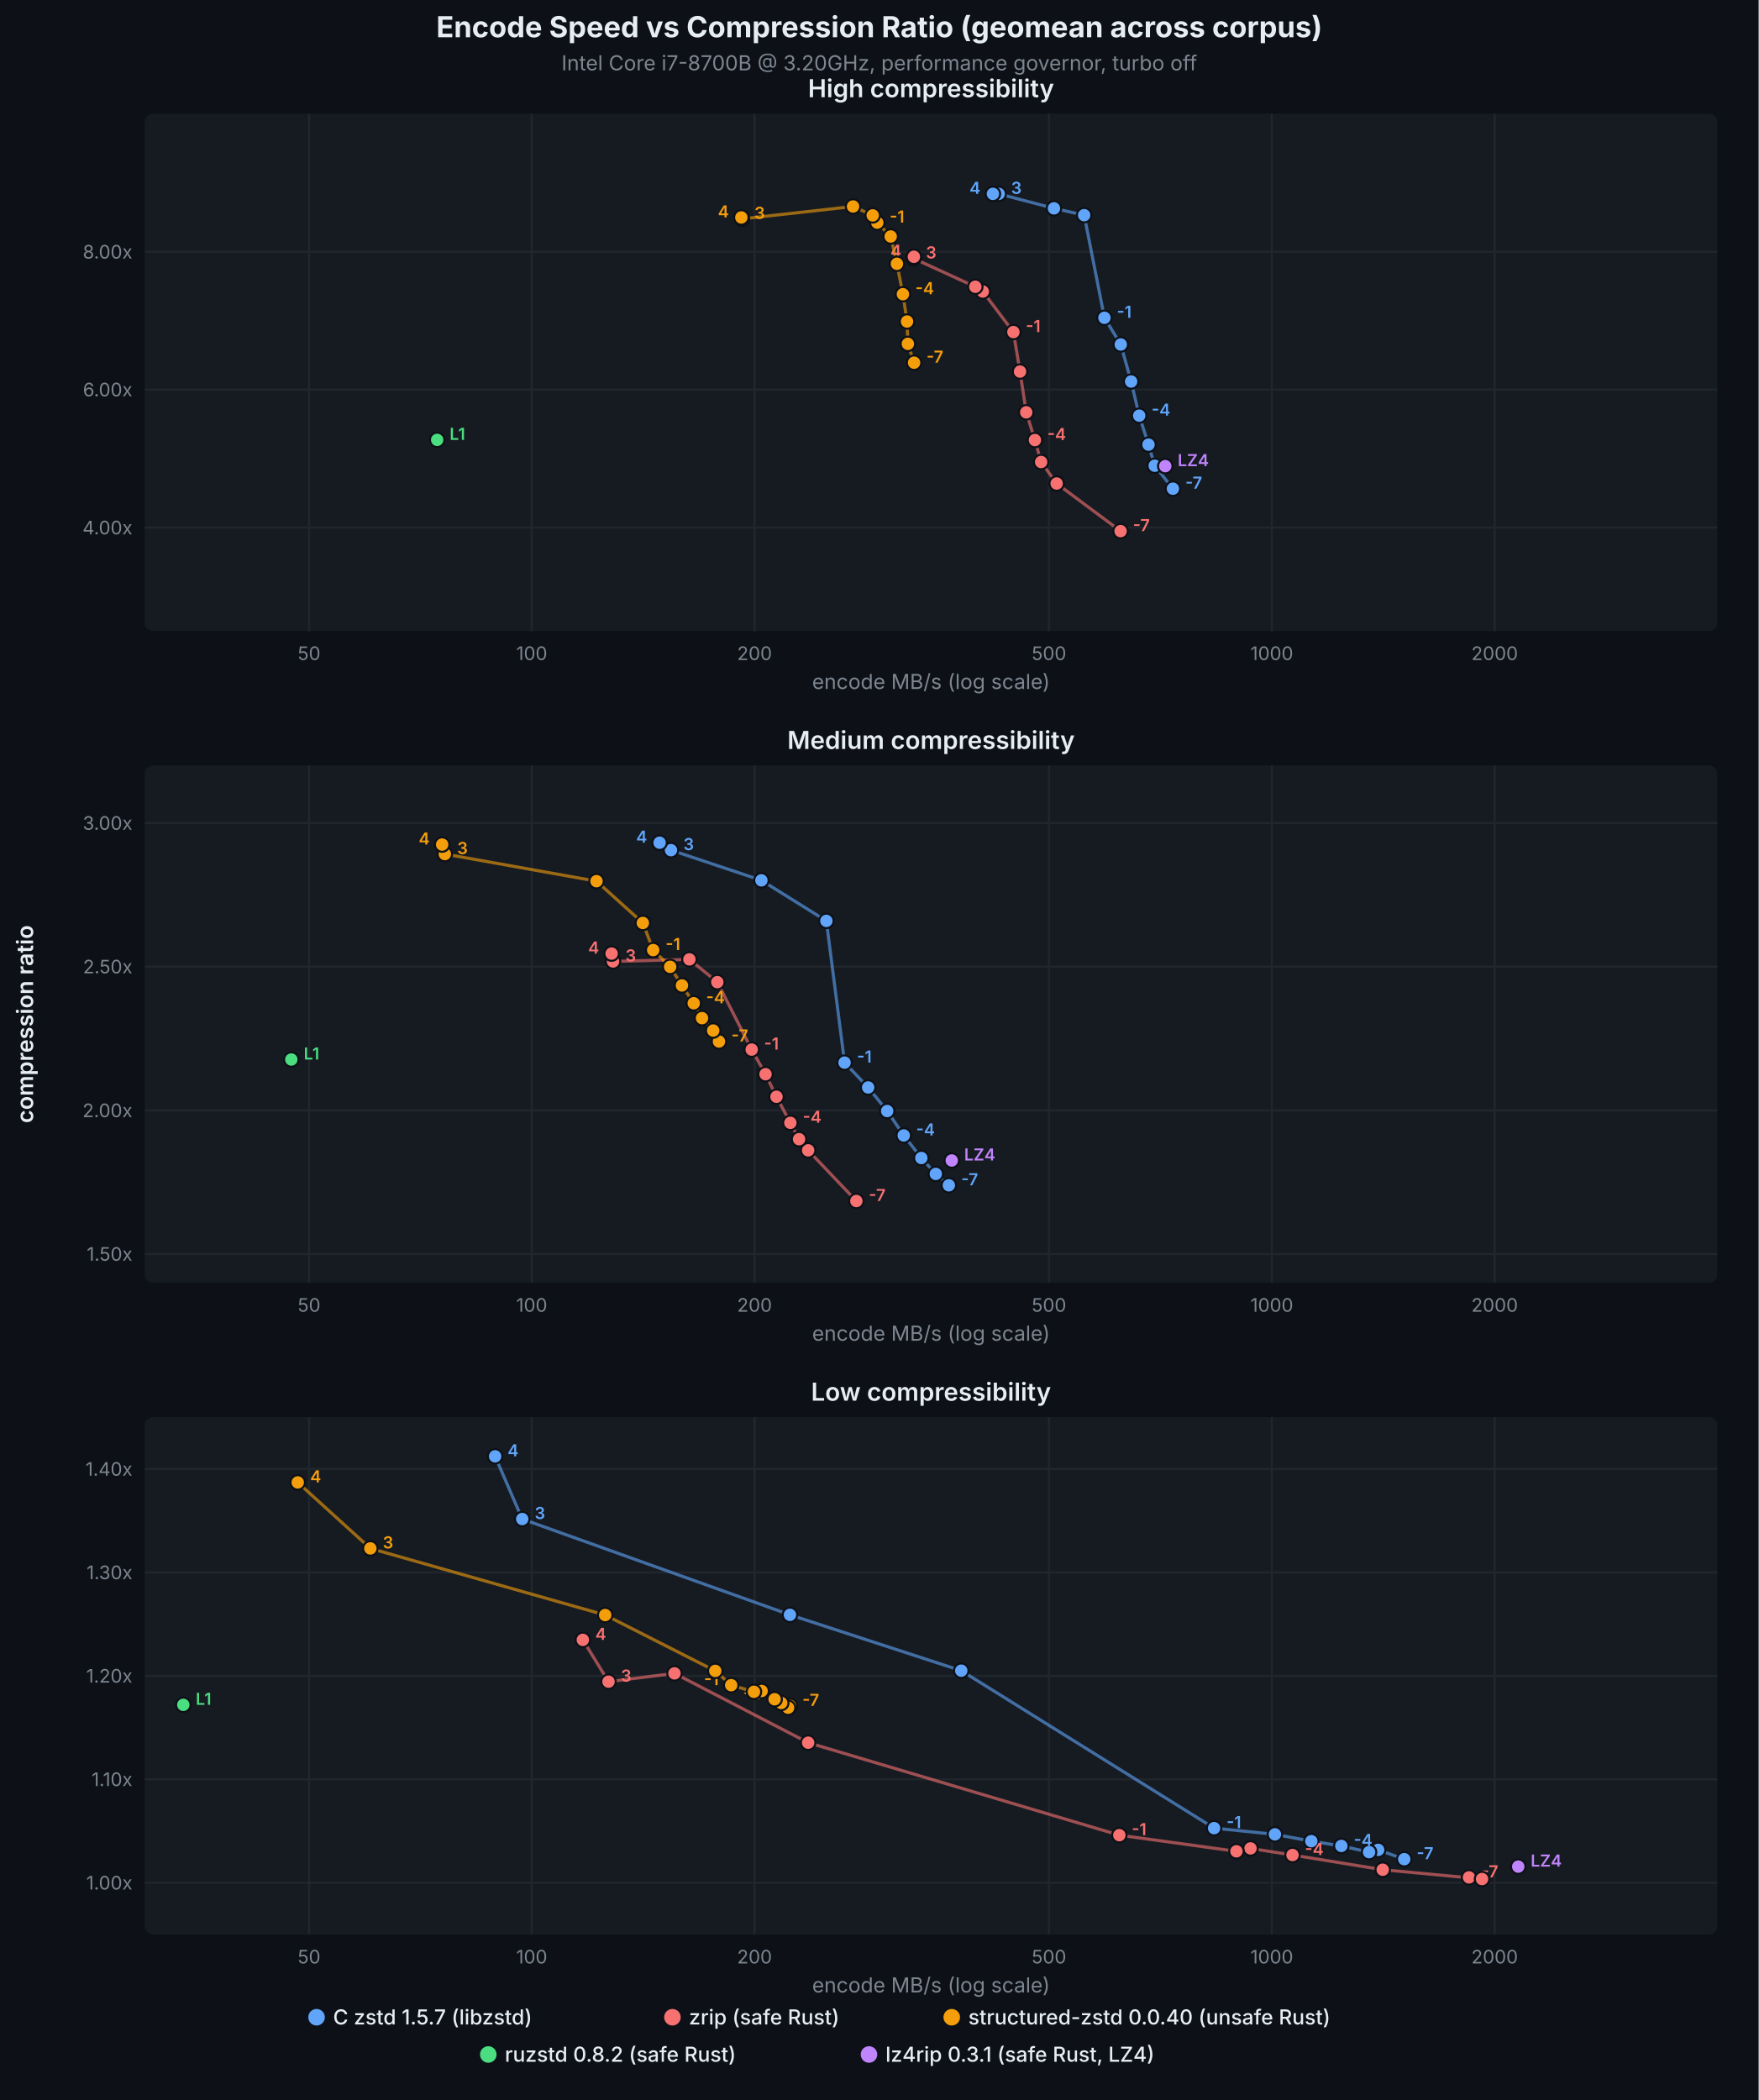
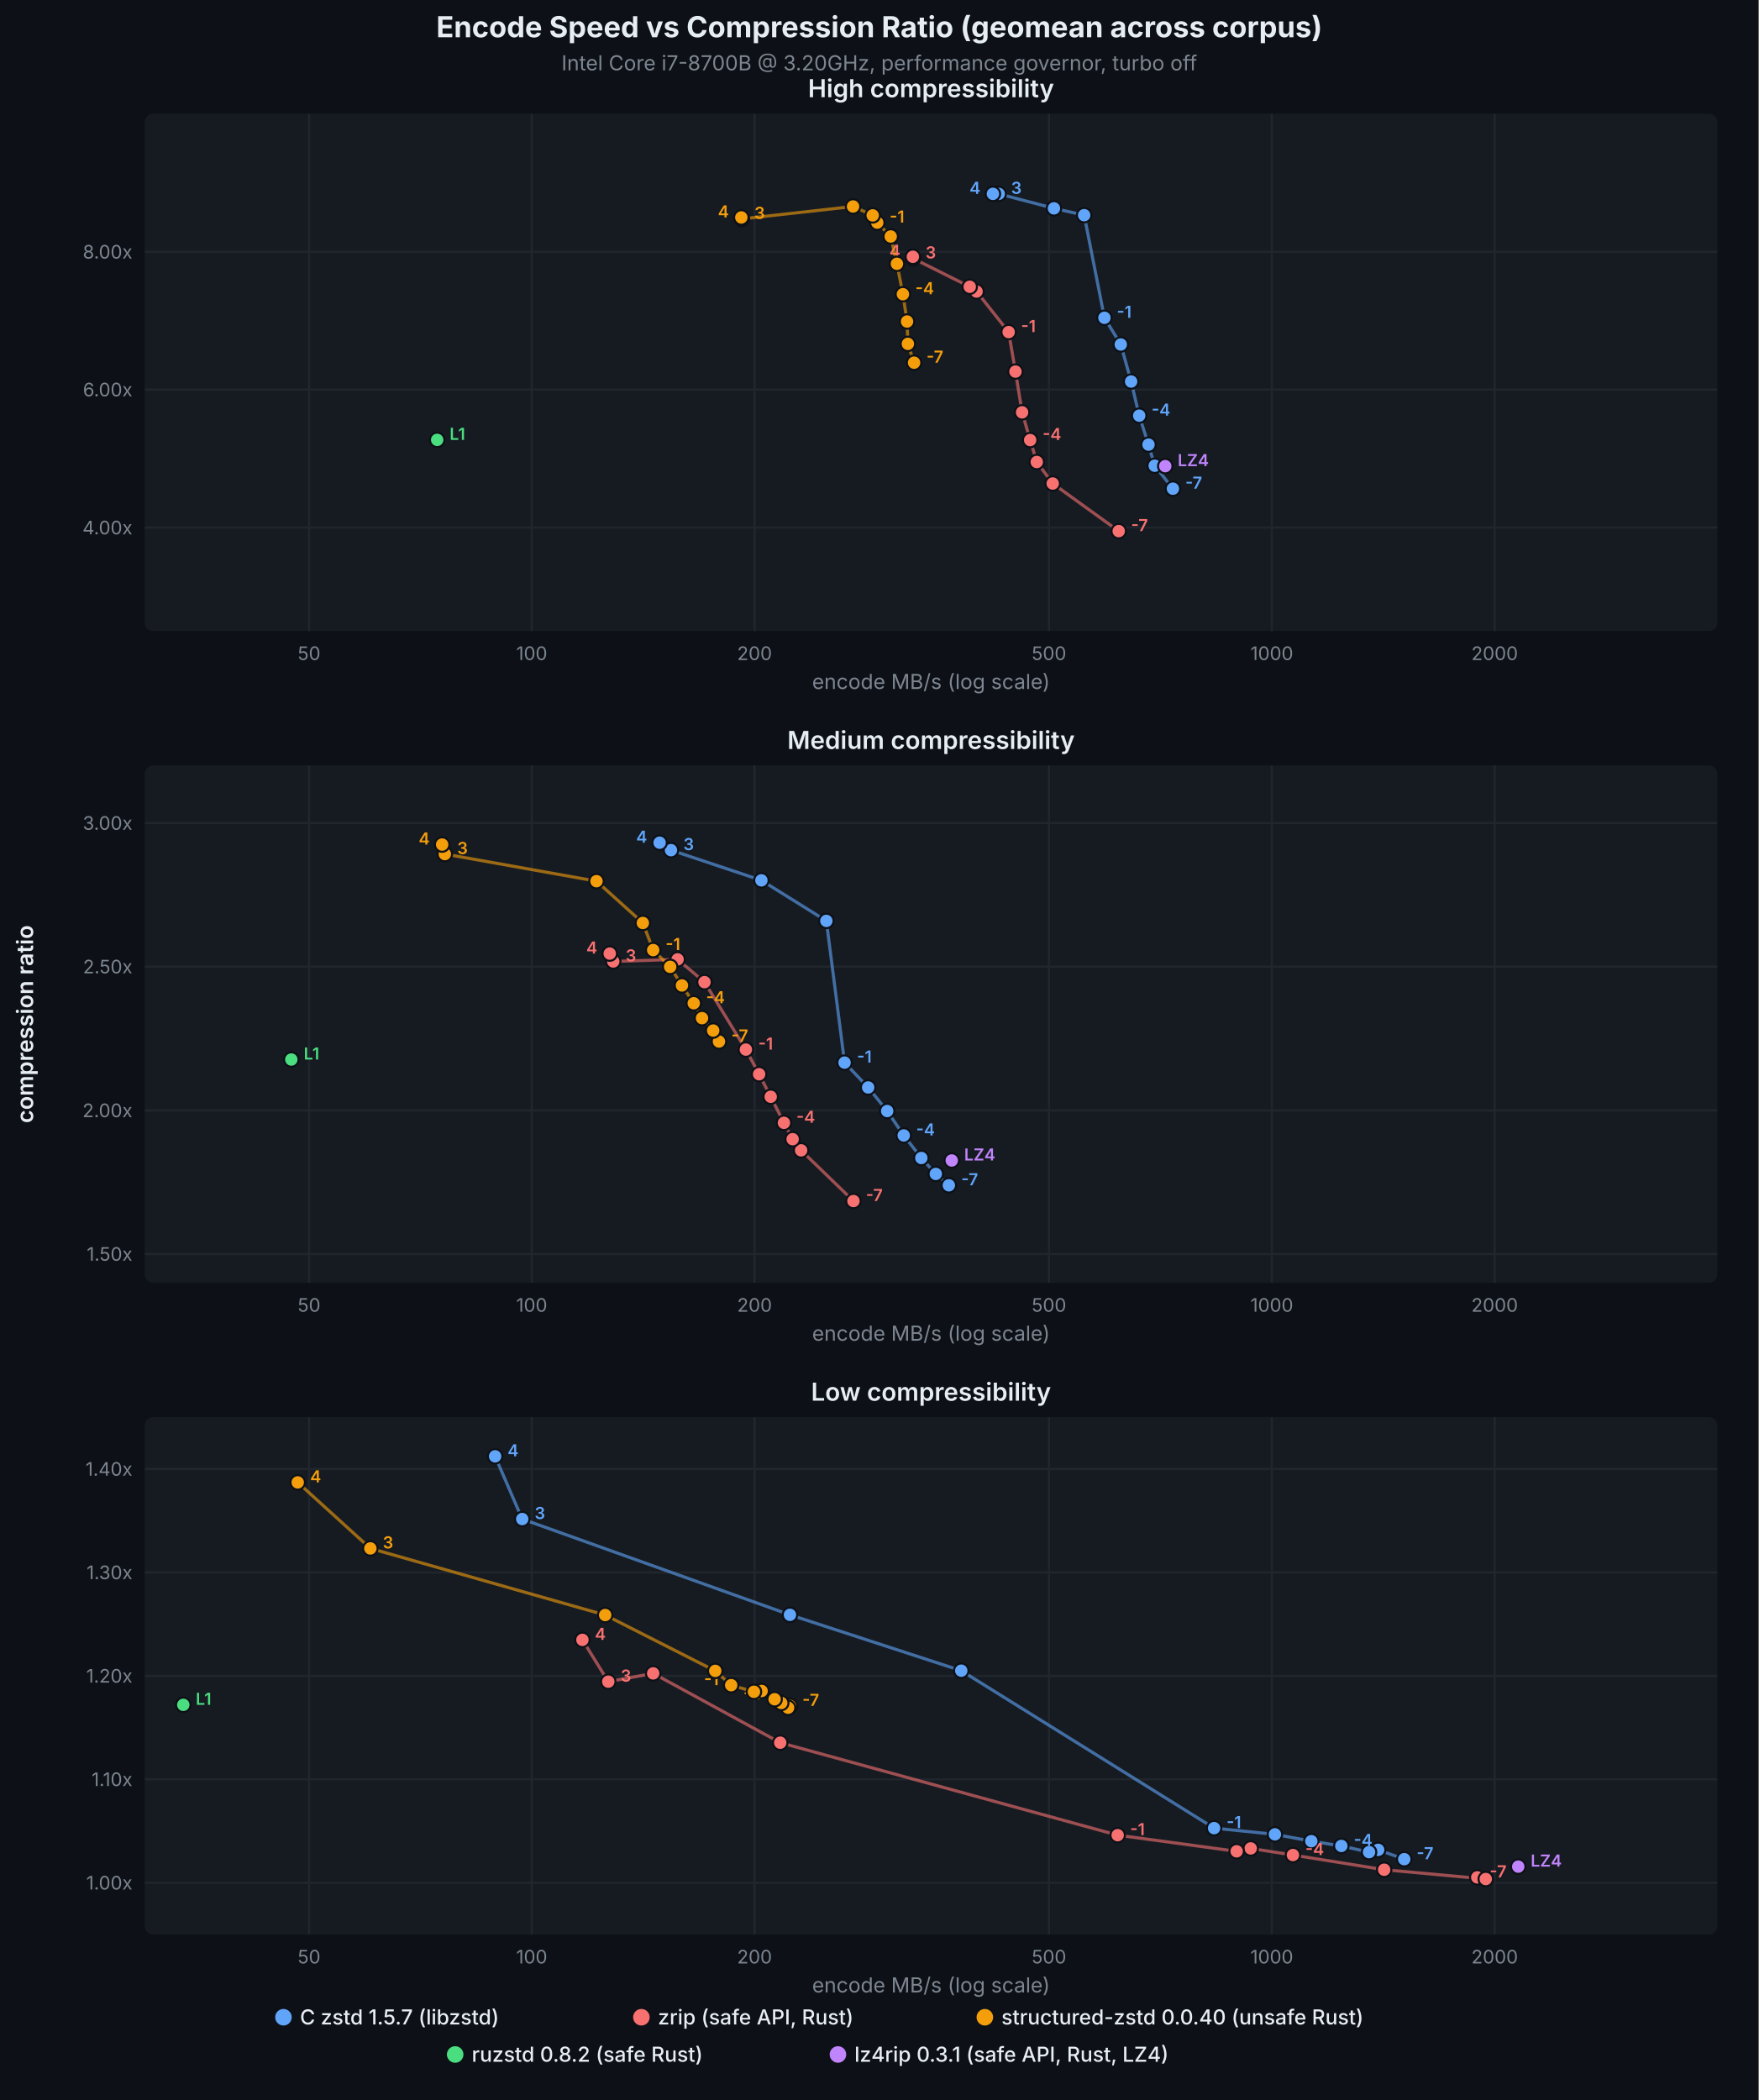
<svg xmlns="http://www.w3.org/2000/svg" viewBox="0 0 850 1015" font-family="system-ui, -apple-system, sans-serif">
  <rect width="850" height="1015" fill="#0d1117" />
  <text x="425.0" y="18" text-anchor="middle" fill="#e6edf3" font-size="14" font-weight="700">Encode Speed vs Compression Ratio (geomean across corpus)</text>
  <text x="425.0" y="34" text-anchor="middle" fill="#7d8590" font-size="10">Intel Core i7-8700B @ 3.20GHz, performance governor, turbo off</text>
  <rect x="70" y="55" width="760" height="250" fill="#161b22" rx="4" />
  <text x="450.0" y="47" text-anchor="middle" fill="#e6edf3" font-size="12" font-weight="600">High compressibility</text>
  <line x1="70" y1="255.0" x2="830" y2="255.0" stroke="#21262d" stroke-width="1" />
  <text x="64" y="255.0" text-anchor="end" dominant-baseline="middle" fill="#7d8590" font-size="9">4.00x</text>
  <line x1="70" y1="188.3" x2="830" y2="188.3" stroke="#21262d" stroke-width="1" />
  <text x="64" y="188.3" text-anchor="end" dominant-baseline="middle" fill="#7d8590" font-size="9">6.00x</text>
  <line x1="70" y1="121.7" x2="830" y2="121.7" stroke="#21262d" stroke-width="1" />
  <text x="64" y="121.7" text-anchor="end" dominant-baseline="middle" fill="#7d8590" font-size="9">8.00x</text>
  <line x1="149.4" y1="55" x2="149.4" y2="305" stroke="#21262d" stroke-width="1" />
  <text x="149.4" y="319" text-anchor="middle" fill="#7d8590" font-size="9">50</text>
  <line x1="257.0" y1="55" x2="257.0" y2="305" stroke="#21262d" stroke-width="1" />
  <text x="257.0" y="319" text-anchor="middle" fill="#7d8590" font-size="9">100</text>
  <line x1="364.7" y1="55" x2="364.7" y2="305" stroke="#21262d" stroke-width="1" />
  <text x="364.7" y="319" text-anchor="middle" fill="#7d8590" font-size="9">200</text>
  <line x1="507.0" y1="55" x2="507.0" y2="305" stroke="#21262d" stroke-width="1" />
  <text x="507.0" y="319" text-anchor="middle" fill="#7d8590" font-size="9">500</text>
  <line x1="614.7" y1="55" x2="614.7" y2="305" stroke="#21262d" stroke-width="1" />
  <text x="614.7" y="319" text-anchor="middle" fill="#7d8590" font-size="9">1000</text>
  <line x1="722.4" y1="55" x2="722.4" y2="305" stroke="#21262d" stroke-width="1" />
  <text x="722.4" y="319" text-anchor="middle" fill="#7d8590" font-size="9">2000</text>
  <text x="450.0" y="333" text-anchor="middle" fill="#7d8590" font-size="10">encode MB/s (log scale)</text>
  <path d="M566.9,236.2L558.1,225.1L555.1,214.9L550.6,200.9L546.7,184.4L541.7,166.5L533.8,153.6L524.0,104.0L509.4,100.7L482.7,93.7L479.9,93.7" fill="none" stroke="#60a5fa" stroke-width="1.5" stroke-opacity="0.6" />
  <circle cx="566.9" cy="236.2" r="3.5" fill="#60a5fa" stroke="#0d1117" stroke-width="1" />
  <text x="572.9" y="236.2" text-anchor="start" fill="#60a5fa" font-size="8" font-weight="600">-7</text>
  <circle cx="558.1" cy="225.1" r="3.5" fill="#60a5fa" stroke="#0d1117" stroke-width="1" />
  <circle cx="555.1" cy="214.9" r="3.5" fill="#60a5fa" stroke="#0d1117" stroke-width="1" />
  <circle cx="550.6" cy="200.9" r="3.5" fill="#60a5fa" stroke="#0d1117" stroke-width="1" />
  <text x="556.6" y="200.9" text-anchor="start" fill="#60a5fa" font-size="8" font-weight="600">-4</text>
  <circle cx="546.7" cy="184.4" r="3.5" fill="#60a5fa" stroke="#0d1117" stroke-width="1" />
  <circle cx="541.7" cy="166.5" r="3.5" fill="#60a5fa" stroke="#0d1117" stroke-width="1" />
  <circle cx="533.8" cy="153.6" r="3.5" fill="#60a5fa" stroke="#0d1117" stroke-width="1" />
  <text x="539.8" y="153.6" text-anchor="start" fill="#60a5fa" font-size="8" font-weight="600">-1</text>
  <circle cx="524.0" cy="104.0" r="3.5" fill="#60a5fa" stroke="#0d1117" stroke-width="1" />
  <circle cx="509.4" cy="100.7" r="3.5" fill="#60a5fa" stroke="#0d1117" stroke-width="1" />
  <circle cx="482.7" cy="93.7" r="3.5" fill="#60a5fa" stroke="#0d1117" stroke-width="1" />
  <text x="488.7" y="93.7" text-anchor="start" fill="#60a5fa" font-size="8" font-weight="600">3</text>
  <circle cx="479.9" cy="93.7" r="3.5" fill="#60a5fa" stroke="#0d1117" stroke-width="1" />
  <text x="473.9" y="93.7" text-anchor="end" fill="#60a5fa" font-size="8" font-weight="600">4</text>
-   <path d="M541.6,256.7L510.7,233.7L503.2,223.3L500.2,212.7L496.0,199.3L493.0,179.6L489.8,160.5L475.0,140.9L471.4,138.6L441.5,124.9L441.7,124.1" fill="none" stroke="#f87171" stroke-width="1.5" stroke-opacity="0.6" />
-   <circle cx="541.6" cy="256.7" r="3.5" fill="#f87171" stroke="#0d1117" stroke-width="1" />
-   <text x="547.6" y="256.7" text-anchor="start" fill="#f87171" font-size="8" font-weight="600">-7</text>
-   <circle cx="510.7" cy="233.7" r="3.5" fill="#f87171" stroke="#0d1117" stroke-width="1" />
-   <circle cx="503.2" cy="223.3" r="3.5" fill="#f87171" stroke="#0d1117" stroke-width="1" />
-   <circle cx="500.2" cy="212.7" r="3.5" fill="#f87171" stroke="#0d1117" stroke-width="1" />
-   <text x="506.2" y="212.7" text-anchor="start" fill="#f87171" font-size="8" font-weight="600">-4</text>
-   <circle cx="496.0" cy="199.3" r="3.5" fill="#f87171" stroke="#0d1117" stroke-width="1" />
-   <circle cx="493.0" cy="179.6" r="3.5" fill="#f87171" stroke="#0d1117" stroke-width="1" />
-   <circle cx="489.8" cy="160.5" r="3.5" fill="#f87171" stroke="#0d1117" stroke-width="1" />
-   <text x="495.8" y="160.5" text-anchor="start" fill="#f87171" font-size="8" font-weight="600">-1</text>
-   <circle cx="475.0" cy="140.9" r="3.5" fill="#f87171" stroke="#0d1117" stroke-width="1" />
-   <circle cx="471.4" cy="138.6" r="3.5" fill="#f87171" stroke="#0d1117" stroke-width="1" />
-   <circle cx="441.5" cy="124.9" r="3.5" fill="#f87171" stroke="#0d1117" stroke-width="1" />
-   <text x="447.5" y="124.9" text-anchor="start" fill="#f87171" font-size="8" font-weight="600">3</text>
-   <circle cx="441.7" cy="124.1" r="3.5" fill="#f87171" stroke="#0d1117" stroke-width="1" />
-   <text x="435.7" y="124.1" text-anchor="end" fill="#f87171" font-size="8" font-weight="600">4</text>
+   <path d="M540.7,256.7L508.8,233.7L501.1,223.3L497.9,212.7L494.0,199.3L490.8,179.6L487.5,160.5L472.0,140.9L468.7,138.6L441.3,124.9L441.2,124.1" fill="none" stroke="#f87171" stroke-width="1.5" stroke-opacity="0.6" />
+   <circle cx="540.7" cy="256.7" r="3.5" fill="#f87171" stroke="#0d1117" stroke-width="1" />
+   <text x="546.7" y="256.7" text-anchor="start" fill="#f87171" font-size="8" font-weight="600">-7</text>
+   <circle cx="508.8" cy="233.7" r="3.5" fill="#f87171" stroke="#0d1117" stroke-width="1" />
+   <circle cx="501.1" cy="223.3" r="3.5" fill="#f87171" stroke="#0d1117" stroke-width="1" />
+   <circle cx="497.9" cy="212.7" r="3.5" fill="#f87171" stroke="#0d1117" stroke-width="1" />
+   <text x="503.9" y="212.7" text-anchor="start" fill="#f87171" font-size="8" font-weight="600">-4</text>
+   <circle cx="494.0" cy="199.3" r="3.5" fill="#f87171" stroke="#0d1117" stroke-width="1" />
+   <circle cx="490.8" cy="179.6" r="3.5" fill="#f87171" stroke="#0d1117" stroke-width="1" />
+   <circle cx="487.5" cy="160.5" r="3.5" fill="#f87171" stroke="#0d1117" stroke-width="1" />
+   <text x="493.5" y="160.5" text-anchor="start" fill="#f87171" font-size="8" font-weight="600">-1</text>
+   <circle cx="472.0" cy="140.9" r="3.5" fill="#f87171" stroke="#0d1117" stroke-width="1" />
+   <circle cx="468.7" cy="138.6" r="3.5" fill="#f87171" stroke="#0d1117" stroke-width="1" />
+   <circle cx="441.3" cy="124.9" r="3.5" fill="#f87171" stroke="#0d1117" stroke-width="1" />
+   <text x="447.3" y="124.9" text-anchor="start" fill="#f87171" font-size="8" font-weight="600">3</text>
+   <circle cx="441.2" cy="124.1" r="3.5" fill="#f87171" stroke="#0d1117" stroke-width="1" />
+   <text x="435.2" y="124.1" text-anchor="end" fill="#f87171" font-size="8" font-weight="600">4</text>
  <path d="M441.8,175.3L438.8,166.2L438.4,155.4L436.4,142.2L433.5,127.5L430.5,114.3L424.0,107.6L421.8,104.1L412.3,99.8L358.6,105.8L358.3,105.1" fill="none" stroke="#f59e0b" stroke-width="1.5" stroke-opacity="0.6" />
  <circle cx="441.8" cy="175.3" r="3.5" fill="#f59e0b" stroke="#0d1117" stroke-width="1" />
  <text x="447.8" y="175.3" text-anchor="start" fill="#f59e0b" font-size="8" font-weight="600">-7</text>
  <circle cx="438.8" cy="166.2" r="3.5" fill="#f59e0b" stroke="#0d1117" stroke-width="1" />
  <circle cx="438.4" cy="155.4" r="3.5" fill="#f59e0b" stroke="#0d1117" stroke-width="1" />
  <circle cx="436.4" cy="142.2" r="3.5" fill="#f59e0b" stroke="#0d1117" stroke-width="1" />
  <text x="442.4" y="142.2" text-anchor="start" fill="#f59e0b" font-size="8" font-weight="600">-4</text>
  <circle cx="433.5" cy="127.5" r="3.5" fill="#f59e0b" stroke="#0d1117" stroke-width="1" />
  <circle cx="430.5" cy="114.3" r="3.5" fill="#f59e0b" stroke="#0d1117" stroke-width="1" />
  <circle cx="424.0" cy="107.6" r="3.5" fill="#f59e0b" stroke="#0d1117" stroke-width="1" />
  <text x="430.0" y="107.6" text-anchor="start" fill="#f59e0b" font-size="8" font-weight="600">-1</text>
  <circle cx="421.8" cy="104.1" r="3.5" fill="#f59e0b" stroke="#0d1117" stroke-width="1" />
  <circle cx="412.3" cy="99.8" r="3.5" fill="#f59e0b" stroke="#0d1117" stroke-width="1" />
  <circle cx="358.6" cy="105.8" r="3.5" fill="#f59e0b" stroke="#0d1117" stroke-width="1" />
  <text x="364.6" y="105.8" text-anchor="start" fill="#f59e0b" font-size="8" font-weight="600">3</text>
  <circle cx="358.3" cy="105.1" r="3.5" fill="#f59e0b" stroke="#0d1117" stroke-width="1" />
  <text x="352.3" y="105.1" text-anchor="end" fill="#f59e0b" font-size="8" font-weight="600">4</text>
  <circle cx="211.3" cy="212.6" r="3.5" fill="#4ade80" stroke="#0d1117" stroke-width="1" />
  <text x="217.3" y="212.6" text-anchor="start" fill="#4ade80" font-size="8" font-weight="600">L1</text>
  <circle cx="563.2" cy="225.3" r="3.5" fill="#c084fc" stroke="#0d1117" stroke-width="1" />
  <text x="569.2" y="225.3" text-anchor="start" fill="#c084fc" font-size="8" font-weight="600">LZ4</text>
  <rect x="70" y="370" width="760" height="250" fill="#161b22" rx="4" />
  <text x="450.0" y="362" text-anchor="middle" fill="#e6edf3" font-size="12" font-weight="600">Medium compressibility</text>
  <line x1="70" y1="606.1" x2="830" y2="606.1" stroke="#21262d" stroke-width="1" />
  <text x="64" y="606.1" text-anchor="end" dominant-baseline="middle" fill="#7d8590" font-size="9">1.50x</text>
  <line x1="70" y1="536.7" x2="830" y2="536.7" stroke="#21262d" stroke-width="1" />
  <text x="64" y="536.7" text-anchor="end" dominant-baseline="middle" fill="#7d8590" font-size="9">2.00x</text>
  <line x1="70" y1="467.2" x2="830" y2="467.2" stroke="#21262d" stroke-width="1" />
  <text x="64" y="467.2" text-anchor="end" dominant-baseline="middle" fill="#7d8590" font-size="9">2.50x</text>
  <line x1="70" y1="397.8" x2="830" y2="397.8" stroke="#21262d" stroke-width="1" />
  <text x="64" y="397.8" text-anchor="end" dominant-baseline="middle" fill="#7d8590" font-size="9">3.00x</text>
  <line x1="149.4" y1="370" x2="149.4" y2="620" stroke="#21262d" stroke-width="1" />
  <text x="149.4" y="634" text-anchor="middle" fill="#7d8590" font-size="9">50</text>
  <line x1="257.0" y1="370" x2="257.0" y2="620" stroke="#21262d" stroke-width="1" />
  <text x="257.0" y="634" text-anchor="middle" fill="#7d8590" font-size="9">100</text>
  <line x1="364.7" y1="370" x2="364.7" y2="620" stroke="#21262d" stroke-width="1" />
  <text x="364.7" y="634" text-anchor="middle" fill="#7d8590" font-size="9">200</text>
  <line x1="507.0" y1="370" x2="507.0" y2="620" stroke="#21262d" stroke-width="1" />
  <text x="507.0" y="634" text-anchor="middle" fill="#7d8590" font-size="9">500</text>
  <line x1="614.7" y1="370" x2="614.7" y2="620" stroke="#21262d" stroke-width="1" />
  <text x="614.7" y="634" text-anchor="middle" fill="#7d8590" font-size="9">1000</text>
  <line x1="722.4" y1="370" x2="722.4" y2="620" stroke="#21262d" stroke-width="1" />
  <text x="722.4" y="634" text-anchor="middle" fill="#7d8590" font-size="9">2000</text>
  <text x="450.0" y="648" text-anchor="middle" fill="#7d8590" font-size="10">encode MB/s (log scale)</text>
  <path d="M458.6,572.9L452.3,567.4L445.3,559.7L436.8,548.8L428.8,537.0L419.6,525.6L408.2,513.6L399.4,445.1L368.0,425.5L324.3,410.9L318.8,407.3" fill="none" stroke="#60a5fa" stroke-width="1.5" stroke-opacity="0.6" />
  <circle cx="458.6" cy="572.9" r="3.5" fill="#60a5fa" stroke="#0d1117" stroke-width="1" />
  <text x="464.6" y="572.9" text-anchor="start" fill="#60a5fa" font-size="8" font-weight="600">-7</text>
  <circle cx="452.3" cy="567.4" r="3.5" fill="#60a5fa" stroke="#0d1117" stroke-width="1" />
  <circle cx="445.3" cy="559.7" r="3.5" fill="#60a5fa" stroke="#0d1117" stroke-width="1" />
  <circle cx="436.8" cy="548.8" r="3.5" fill="#60a5fa" stroke="#0d1117" stroke-width="1" />
  <text x="442.8" y="548.8" text-anchor="start" fill="#60a5fa" font-size="8" font-weight="600">-4</text>
  <circle cx="428.8" cy="537.0" r="3.5" fill="#60a5fa" stroke="#0d1117" stroke-width="1" />
  <circle cx="419.6" cy="525.6" r="3.5" fill="#60a5fa" stroke="#0d1117" stroke-width="1" />
  <circle cx="408.2" cy="513.6" r="3.5" fill="#60a5fa" stroke="#0d1117" stroke-width="1" />
  <text x="414.2" y="513.6" text-anchor="start" fill="#60a5fa" font-size="8" font-weight="600">-1</text>
  <circle cx="399.4" cy="445.1" r="3.5" fill="#60a5fa" stroke="#0d1117" stroke-width="1" />
  <circle cx="368.0" cy="425.5" r="3.5" fill="#60a5fa" stroke="#0d1117" stroke-width="1" />
  <circle cx="324.3" cy="410.9" r="3.5" fill="#60a5fa" stroke="#0d1117" stroke-width="1" />
  <text x="330.3" y="410.9" text-anchor="start" fill="#60a5fa" font-size="8" font-weight="600">3</text>
  <circle cx="318.8" cy="407.3" r="3.5" fill="#60a5fa" stroke="#0d1117" stroke-width="1" />
  <text x="312.8" y="407.3" text-anchor="end" fill="#60a5fa" font-size="8" font-weight="600">4</text>
-   <path d="M413.9,580.5L390.6,556.0L386.2,550.6L382.0,542.7L375.3,530.1L370.0,519.2L363.3,507.3L346.7,474.7L333.2,463.7L296.3,464.7L295.6,460.9" fill="none" stroke="#f87171" stroke-width="1.5" stroke-opacity="0.6" />
-   <circle cx="413.9" cy="580.5" r="3.5" fill="#f87171" stroke="#0d1117" stroke-width="1" />
-   <text x="419.9" y="580.5" text-anchor="start" fill="#f87171" font-size="8" font-weight="600">-7</text>
-   <circle cx="390.6" cy="556.0" r="3.5" fill="#f87171" stroke="#0d1117" stroke-width="1" />
-   <circle cx="386.2" cy="550.6" r="3.5" fill="#f87171" stroke="#0d1117" stroke-width="1" />
-   <circle cx="382.0" cy="542.7" r="3.5" fill="#f87171" stroke="#0d1117" stroke-width="1" />
-   <text x="388.0" y="542.7" text-anchor="start" fill="#f87171" font-size="8" font-weight="600">-4</text>
-   <circle cx="375.3" cy="530.1" r="3.5" fill="#f87171" stroke="#0d1117" stroke-width="1" />
-   <circle cx="370.0" cy="519.2" r="3.5" fill="#f87171" stroke="#0d1117" stroke-width="1" />
-   <circle cx="363.3" cy="507.3" r="3.5" fill="#f87171" stroke="#0d1117" stroke-width="1" />
-   <text x="369.3" y="507.3" text-anchor="start" fill="#f87171" font-size="8" font-weight="600">-1</text>
-   <circle cx="346.7" cy="474.7" r="3.5" fill="#f87171" stroke="#0d1117" stroke-width="1" />
-   <circle cx="333.2" cy="463.7" r="3.5" fill="#f87171" stroke="#0d1117" stroke-width="1" />
-   <circle cx="296.3" cy="464.7" r="3.5" fill="#f87171" stroke="#0d1117" stroke-width="1" />
-   <text x="302.3" y="464.7" text-anchor="start" fill="#f87171" font-size="8" font-weight="600">3</text>
-   <circle cx="295.6" cy="460.9" r="3.5" fill="#f87171" stroke="#0d1117" stroke-width="1" />
-   <text x="289.6" y="460.9" text-anchor="end" fill="#f87171" font-size="8" font-weight="600">4</text>
+   <path d="M412.5,580.5L387.2,556.0L383.1,550.6L378.9,542.7L372.5,530.1L366.9,519.2L360.5,507.3L340.5,474.7L327.5,463.7L296.4,464.7L294.7,460.9" fill="none" stroke="#f87171" stroke-width="1.5" stroke-opacity="0.6" />
+   <circle cx="412.5" cy="580.5" r="3.5" fill="#f87171" stroke="#0d1117" stroke-width="1" />
+   <text x="418.5" y="580.5" text-anchor="start" fill="#f87171" font-size="8" font-weight="600">-7</text>
+   <circle cx="387.2" cy="556.0" r="3.5" fill="#f87171" stroke="#0d1117" stroke-width="1" />
+   <circle cx="383.1" cy="550.6" r="3.5" fill="#f87171" stroke="#0d1117" stroke-width="1" />
+   <circle cx="378.9" cy="542.7" r="3.5" fill="#f87171" stroke="#0d1117" stroke-width="1" />
+   <text x="384.9" y="542.7" text-anchor="start" fill="#f87171" font-size="8" font-weight="600">-4</text>
+   <circle cx="372.5" cy="530.1" r="3.5" fill="#f87171" stroke="#0d1117" stroke-width="1" />
+   <circle cx="366.9" cy="519.2" r="3.5" fill="#f87171" stroke="#0d1117" stroke-width="1" />
+   <circle cx="360.5" cy="507.3" r="3.5" fill="#f87171" stroke="#0d1117" stroke-width="1" />
+   <text x="366.5" y="507.3" text-anchor="start" fill="#f87171" font-size="8" font-weight="600">-1</text>
+   <circle cx="340.5" cy="474.7" r="3.5" fill="#f87171" stroke="#0d1117" stroke-width="1" />
+   <circle cx="327.5" cy="463.7" r="3.5" fill="#f87171" stroke="#0d1117" stroke-width="1" />
+   <circle cx="296.4" cy="464.7" r="3.5" fill="#f87171" stroke="#0d1117" stroke-width="1" />
+   <text x="302.4" y="464.7" text-anchor="start" fill="#f87171" font-size="8" font-weight="600">3</text>
+   <circle cx="294.7" cy="460.9" r="3.5" fill="#f87171" stroke="#0d1117" stroke-width="1" />
+   <text x="288.7" y="460.9" text-anchor="end" fill="#f87171" font-size="8" font-weight="600">4</text>
  <path d="M347.5,503.4L344.7,498.1L339.3,492.1L335.3,484.9L329.6,476.3L323.9,467.3L315.7,459.2L310.7,446.1L288.3,425.9L215.0,412.8L213.7,408.2" fill="none" stroke="#f59e0b" stroke-width="1.5" stroke-opacity="0.6" />
  <circle cx="347.5" cy="503.4" r="3.5" fill="#f59e0b" stroke="#0d1117" stroke-width="1" />
  <text x="353.5" y="503.4" text-anchor="start" fill="#f59e0b" font-size="8" font-weight="600">-7</text>
  <circle cx="344.7" cy="498.1" r="3.5" fill="#f59e0b" stroke="#0d1117" stroke-width="1" />
  <circle cx="339.3" cy="492.1" r="3.5" fill="#f59e0b" stroke="#0d1117" stroke-width="1" />
  <circle cx="335.3" cy="484.9" r="3.5" fill="#f59e0b" stroke="#0d1117" stroke-width="1" />
  <text x="341.3" y="484.9" text-anchor="start" fill="#f59e0b" font-size="8" font-weight="600">-4</text>
  <circle cx="329.6" cy="476.3" r="3.5" fill="#f59e0b" stroke="#0d1117" stroke-width="1" />
  <circle cx="323.9" cy="467.3" r="3.5" fill="#f59e0b" stroke="#0d1117" stroke-width="1" />
  <circle cx="315.7" cy="459.2" r="3.5" fill="#f59e0b" stroke="#0d1117" stroke-width="1" />
  <text x="321.7" y="459.2" text-anchor="start" fill="#f59e0b" font-size="8" font-weight="600">-1</text>
  <circle cx="310.7" cy="446.1" r="3.5" fill="#f59e0b" stroke="#0d1117" stroke-width="1" />
  <circle cx="288.3" cy="425.9" r="3.5" fill="#f59e0b" stroke="#0d1117" stroke-width="1" />
  <circle cx="215.0" cy="412.8" r="3.5" fill="#f59e0b" stroke="#0d1117" stroke-width="1" />
  <text x="221.0" y="412.8" text-anchor="start" fill="#f59e0b" font-size="8" font-weight="600">3</text>
  <circle cx="213.7" cy="408.2" r="3.5" fill="#f59e0b" stroke="#0d1117" stroke-width="1" />
  <text x="207.7" y="408.2" text-anchor="end" fill="#f59e0b" font-size="8" font-weight="600">4</text>
  <circle cx="140.8" cy="512.1" r="3.5" fill="#4ade80" stroke="#0d1117" stroke-width="1" />
  <text x="146.8" y="512.1" text-anchor="start" fill="#4ade80" font-size="8" font-weight="600">L1</text>
  <circle cx="460.0" cy="560.9" r="3.5" fill="#c084fc" stroke="#0d1117" stroke-width="1" />
  <text x="466.0" y="560.9" text-anchor="start" fill="#c084fc" font-size="8" font-weight="600">LZ4</text>
  <rect x="70" y="685" width="760" height="250" fill="#161b22" rx="4" />
  <text x="450.0" y="677" text-anchor="middle" fill="#e6edf3" font-size="12" font-weight="600">Low compressibility</text>
  <line x1="70" y1="910.0" x2="830" y2="910.0" stroke="#21262d" stroke-width="1" />
  <text x="64" y="910.0" text-anchor="end" dominant-baseline="middle" fill="#7d8590" font-size="9">1.00x</text>
  <line x1="70" y1="860.0" x2="830" y2="860.0" stroke="#21262d" stroke-width="1" />
  <text x="64" y="860.0" text-anchor="end" dominant-baseline="middle" fill="#7d8590" font-size="9">1.10x</text>
  <line x1="70" y1="810.0" x2="830" y2="810.0" stroke="#21262d" stroke-width="1" />
  <text x="64" y="810.0" text-anchor="end" dominant-baseline="middle" fill="#7d8590" font-size="9">1.20x</text>
  <line x1="70" y1="760.0" x2="830" y2="760.0" stroke="#21262d" stroke-width="1" />
  <text x="64" y="760.0" text-anchor="end" dominant-baseline="middle" fill="#7d8590" font-size="9">1.30x</text>
  <line x1="70" y1="710.0" x2="830" y2="710.0" stroke="#21262d" stroke-width="1" />
  <text x="64" y="710.0" text-anchor="end" dominant-baseline="middle" fill="#7d8590" font-size="9">1.40x</text>
  <line x1="149.4" y1="685" x2="149.4" y2="935" stroke="#21262d" stroke-width="1" />
  <text x="149.4" y="949" text-anchor="middle" fill="#7d8590" font-size="9">50</text>
  <line x1="257.0" y1="685" x2="257.0" y2="935" stroke="#21262d" stroke-width="1" />
  <text x="257.0" y="949" text-anchor="middle" fill="#7d8590" font-size="9">100</text>
  <line x1="364.7" y1="685" x2="364.7" y2="935" stroke="#21262d" stroke-width="1" />
  <text x="364.7" y="949" text-anchor="middle" fill="#7d8590" font-size="9">200</text>
  <line x1="507.0" y1="685" x2="507.0" y2="935" stroke="#21262d" stroke-width="1" />
  <text x="507.0" y="949" text-anchor="middle" fill="#7d8590" font-size="9">500</text>
  <line x1="614.7" y1="685" x2="614.7" y2="935" stroke="#21262d" stroke-width="1" />
  <text x="614.7" y="949" text-anchor="middle" fill="#7d8590" font-size="9">1000</text>
  <line x1="722.4" y1="685" x2="722.4" y2="935" stroke="#21262d" stroke-width="1" />
  <text x="722.4" y="949" text-anchor="middle" fill="#7d8590" font-size="9">2000</text>
  <text x="450.0" y="963" text-anchor="middle" fill="#7d8590" font-size="10">encode MB/s (log scale)</text>
  <path d="M678.7,898.6L666.1,894.1L661.7,895.2L648.3,892.2L633.8,889.9L616.2,886.6L586.8,883.6L464.6,807.5L381.8,780.5L252.4,734.2L239.3,703.9" fill="none" stroke="#60a5fa" stroke-width="1.5" stroke-opacity="0.6" />
  <circle cx="678.7" cy="898.6" r="3.5" fill="#60a5fa" stroke="#0d1117" stroke-width="1" />
  <text x="684.7" y="898.6" text-anchor="start" fill="#60a5fa" font-size="8" font-weight="600">-7</text>
  <circle cx="666.1" cy="894.1" r="3.5" fill="#60a5fa" stroke="#0d1117" stroke-width="1" />
  <circle cx="661.7" cy="895.2" r="3.5" fill="#60a5fa" stroke="#0d1117" stroke-width="1" />
  <circle cx="648.3" cy="892.2" r="3.5" fill="#60a5fa" stroke="#0d1117" stroke-width="1" />
  <text x="654.3" y="892.2" text-anchor="start" fill="#60a5fa" font-size="8" font-weight="600">-4</text>
  <circle cx="633.8" cy="889.9" r="3.5" fill="#60a5fa" stroke="#0d1117" stroke-width="1" />
  <circle cx="616.2" cy="886.6" r="3.5" fill="#60a5fa" stroke="#0d1117" stroke-width="1" />
  <circle cx="586.8" cy="883.6" r="3.5" fill="#60a5fa" stroke="#0d1117" stroke-width="1" />
  <text x="592.8" y="883.6" text-anchor="start" fill="#60a5fa" font-size="8" font-weight="600">-1</text>
  <circle cx="464.6" cy="807.5" r="3.5" fill="#60a5fa" stroke="#0d1117" stroke-width="1" />
  <circle cx="381.8" cy="780.5" r="3.5" fill="#60a5fa" stroke="#0d1117" stroke-width="1" />
  <circle cx="252.4" cy="734.2" r="3.5" fill="#60a5fa" stroke="#0d1117" stroke-width="1" />
  <text x="258.4" y="734.2" text-anchor="start" fill="#60a5fa" font-size="8" font-weight="600">3</text>
  <circle cx="239.3" cy="703.9" r="3.5" fill="#60a5fa" stroke="#0d1117" stroke-width="1" />
  <text x="245.3" y="703.9" text-anchor="start" fill="#60a5fa" font-size="8" font-weight="600">4</text>
-   <path d="M710.0,907.4L716.3,908.2L668.3,903.7L624.7,896.6L604.4,893.4L597.6,894.8L541.0,887.0L390.6,842.3L326.0,808.8L294.1,812.8L281.7,792.6" fill="none" stroke="#f87171" stroke-width="1.5" stroke-opacity="0.6" />
-   <circle cx="710.0" cy="907.4" r="3.5" fill="#f87171" stroke="#0d1117" stroke-width="1" />
-   <text x="716.0" y="907.4" text-anchor="start" fill="#f87171" font-size="8" font-weight="600">-7</text>
-   <circle cx="716.3" cy="908.2" r="3.5" fill="#f87171" stroke="#0d1117" stroke-width="1" />
-   <circle cx="668.3" cy="903.7" r="3.5" fill="#f87171" stroke="#0d1117" stroke-width="1" />
-   <circle cx="624.7" cy="896.6" r="3.5" fill="#f87171" stroke="#0d1117" stroke-width="1" />
-   <text x="630.7" y="896.6" text-anchor="start" fill="#f87171" font-size="8" font-weight="600">-4</text>
-   <circle cx="604.4" cy="893.4" r="3.5" fill="#f87171" stroke="#0d1117" stroke-width="1" />
-   <circle cx="597.6" cy="894.8" r="3.5" fill="#f87171" stroke="#0d1117" stroke-width="1" />
-   <circle cx="541.0" cy="887.0" r="3.5" fill="#f87171" stroke="#0d1117" stroke-width="1" />
-   <text x="547.0" y="887.0" text-anchor="start" fill="#f87171" font-size="8" font-weight="600">-1</text>
-   <circle cx="390.6" cy="842.3" r="3.5" fill="#f87171" stroke="#0d1117" stroke-width="1" />
-   <circle cx="326.0" cy="808.8" r="3.5" fill="#f87171" stroke="#0d1117" stroke-width="1" />
-   <circle cx="294.1" cy="812.8" r="3.5" fill="#f87171" stroke="#0d1117" stroke-width="1" />
-   <text x="300.1" y="812.8" text-anchor="start" fill="#f87171" font-size="8" font-weight="600">3</text>
-   <circle cx="281.7" cy="792.6" r="3.5" fill="#f87171" stroke="#0d1117" stroke-width="1" />
-   <text x="287.7" y="792.6" text-anchor="start" fill="#f87171" font-size="8" font-weight="600">4</text>
+   <path d="M714.0,907.4L718.1,908.2L669.0,903.7L624.9,896.6L604.5,893.4L597.7,894.8L540.2,887.0L377.1,842.3L315.7,808.8L294.0,812.8L281.5,792.6" fill="none" stroke="#f87171" stroke-width="1.5" stroke-opacity="0.6" />
+   <circle cx="714.0" cy="907.4" r="3.5" fill="#f87171" stroke="#0d1117" stroke-width="1" />
+   <text x="720.0" y="907.4" text-anchor="start" fill="#f87171" font-size="8" font-weight="600">-7</text>
+   <circle cx="718.1" cy="908.2" r="3.5" fill="#f87171" stroke="#0d1117" stroke-width="1" />
+   <circle cx="669.0" cy="903.7" r="3.5" fill="#f87171" stroke="#0d1117" stroke-width="1" />
+   <circle cx="624.9" cy="896.6" r="3.5" fill="#f87171" stroke="#0d1117" stroke-width="1" />
+   <text x="630.9" y="896.6" text-anchor="start" fill="#f87171" font-size="8" font-weight="600">-4</text>
+   <circle cx="604.5" cy="893.4" r="3.5" fill="#f87171" stroke="#0d1117" stroke-width="1" />
+   <circle cx="597.7" cy="894.8" r="3.5" fill="#f87171" stroke="#0d1117" stroke-width="1" />
+   <circle cx="540.2" cy="887.0" r="3.5" fill="#f87171" stroke="#0d1117" stroke-width="1" />
+   <text x="546.2" y="887.0" text-anchor="start" fill="#f87171" font-size="8" font-weight="600">-1</text>
+   <circle cx="377.1" cy="842.3" r="3.5" fill="#f87171" stroke="#0d1117" stroke-width="1" />
+   <circle cx="315.7" cy="808.8" r="3.5" fill="#f87171" stroke="#0d1117" stroke-width="1" />
+   <circle cx="294.0" cy="812.8" r="3.5" fill="#f87171" stroke="#0d1117" stroke-width="1" />
+   <text x="300.0" y="812.8" text-anchor="start" fill="#f87171" font-size="8" font-weight="600">3</text>
+   <circle cx="281.5" cy="792.6" r="3.5" fill="#f87171" stroke="#0d1117" stroke-width="1" />
+   <text x="287.5" y="792.6" text-anchor="start" fill="#f87171" font-size="8" font-weight="600">4</text>
  <path d="M381.8,824.5L380.9,825.4L377.6,823.1L374.4,821.3L368.1,817.3L364.4,817.7L353.4,814.5L345.7,807.6L292.5,780.6L179.0,748.4L143.9,716.5" fill="none" stroke="#f59e0b" stroke-width="1.5" stroke-opacity="0.6" />
  <circle cx="381.8" cy="824.5" r="3.5" fill="#f59e0b" stroke="#0d1117" stroke-width="1" />
  <text x="387.8" y="824.5" text-anchor="start" fill="#f59e0b" font-size="8" font-weight="600">-7</text>
  <circle cx="380.9" cy="825.4" r="3.5" fill="#f59e0b" stroke="#0d1117" stroke-width="1" />
  <circle cx="377.6" cy="823.1" r="3.5" fill="#f59e0b" stroke="#0d1117" stroke-width="1" />
  <circle cx="374.4" cy="821.3" r="3.5" fill="#f59e0b" stroke="#0d1117" stroke-width="1" />
  <text x="368.4" y="821.3" text-anchor="end" fill="#f59e0b" font-size="8" font-weight="600">-4</text>
  <circle cx="368.1" cy="817.3" r="3.5" fill="#f59e0b" stroke="#0d1117" stroke-width="1" />
  <circle cx="364.4" cy="817.7" r="3.5" fill="#f59e0b" stroke="#0d1117" stroke-width="1" />
  <circle cx="353.4" cy="814.5" r="3.5" fill="#f59e0b" stroke="#0d1117" stroke-width="1" />
  <text x="347.4" y="814.5" text-anchor="end" fill="#f59e0b" font-size="8" font-weight="600">-1</text>
  <circle cx="345.7" cy="807.6" r="3.5" fill="#f59e0b" stroke="#0d1117" stroke-width="1" />
  <circle cx="292.5" cy="780.6" r="3.5" fill="#f59e0b" stroke="#0d1117" stroke-width="1" />
  <circle cx="179.0" cy="748.4" r="3.5" fill="#f59e0b" stroke="#0d1117" stroke-width="1" />
  <text x="185.0" y="748.4" text-anchor="start" fill="#f59e0b" font-size="8" font-weight="600">3</text>
  <circle cx="143.9" cy="716.5" r="3.5" fill="#f59e0b" stroke="#0d1117" stroke-width="1" />
  <text x="149.9" y="716.5" text-anchor="start" fill="#f59e0b" font-size="8" font-weight="600">4</text>
  <circle cx="88.6" cy="824.0" r="3.5" fill="#4ade80" stroke="#0d1117" stroke-width="1" />
  <text x="94.6" y="824.0" text-anchor="start" fill="#4ade80" font-size="8" font-weight="600">L1</text>
  <circle cx="733.8" cy="902.2" r="3.5" fill="#c084fc" stroke="#0d1117" stroke-width="1" />
  <text x="739.8" y="902.2" text-anchor="start" fill="#c084fc" font-size="8" font-weight="600">LZ4</text>
  <text x="16" y="495.0" text-anchor="middle" fill="#e6edf3" font-size="11" font-weight="600" transform="rotate(-90,16,495.0)">compression ratio</text>
-   <circle cx="153" cy="975" r="4" fill="#60a5fa" />
-   <text x="161" y="978.5" fill="#e6edf3" font-size="10" font-weight="500">C zstd 1.5.7 (libzstd)</text>
-   <circle cx="325" cy="975" r="4" fill="#f87171" />
-   <text x="333" y="978.5" fill="#e6edf3" font-size="10" font-weight="500">zrip (safe Rust)</text>
-   <circle cx="460" cy="975" r="4" fill="#f59e0b" />
-   <text x="468" y="978.5" fill="#e6edf3" font-size="10" font-weight="500">structured-zstd 0.0.40 (unsafe Rust)</text>
-   <circle cx="236" cy="993" r="4" fill="#4ade80" />
-   <text x="244" y="996.5" fill="#e6edf3" font-size="10" font-weight="500">ruzstd 0.8.2 (safe Rust)</text>
-   <circle cx="420" cy="993" r="4" fill="#c084fc" />
-   <text x="428" y="996.5" fill="#e6edf3" font-size="10" font-weight="500">lz4rip 0.3.1 (safe Rust, LZ4)</text>
+   <circle cx="137" cy="975" r="4" fill="#60a5fa" />
+   <text x="145" y="978.5" fill="#e6edf3" font-size="10" font-weight="500">C zstd 1.5.7 (libzstd)</text>
+   <circle cx="310" cy="975" r="4" fill="#f87171" />
+   <text x="318" y="978.5" fill="#e6edf3" font-size="10" font-weight="500">zrip (safe API, Rust)</text>
+   <circle cx="476" cy="975" r="4" fill="#f59e0b" />
+   <text x="484" y="978.5" fill="#e6edf3" font-size="10" font-weight="500">structured-zstd 0.0.40 (unsafe Rust)</text>
+   <circle cx="220" cy="993" r="4" fill="#4ade80" />
+   <text x="228" y="996.5" fill="#e6edf3" font-size="10" font-weight="500">ruzstd 0.8.2 (safe Rust)</text>
+   <circle cx="405" cy="993" r="4" fill="#c084fc" />
+   <text x="413" y="996.5" fill="#e6edf3" font-size="10" font-weight="500">lz4rip 0.3.1 (safe API, Rust, LZ4)</text>
</svg>
